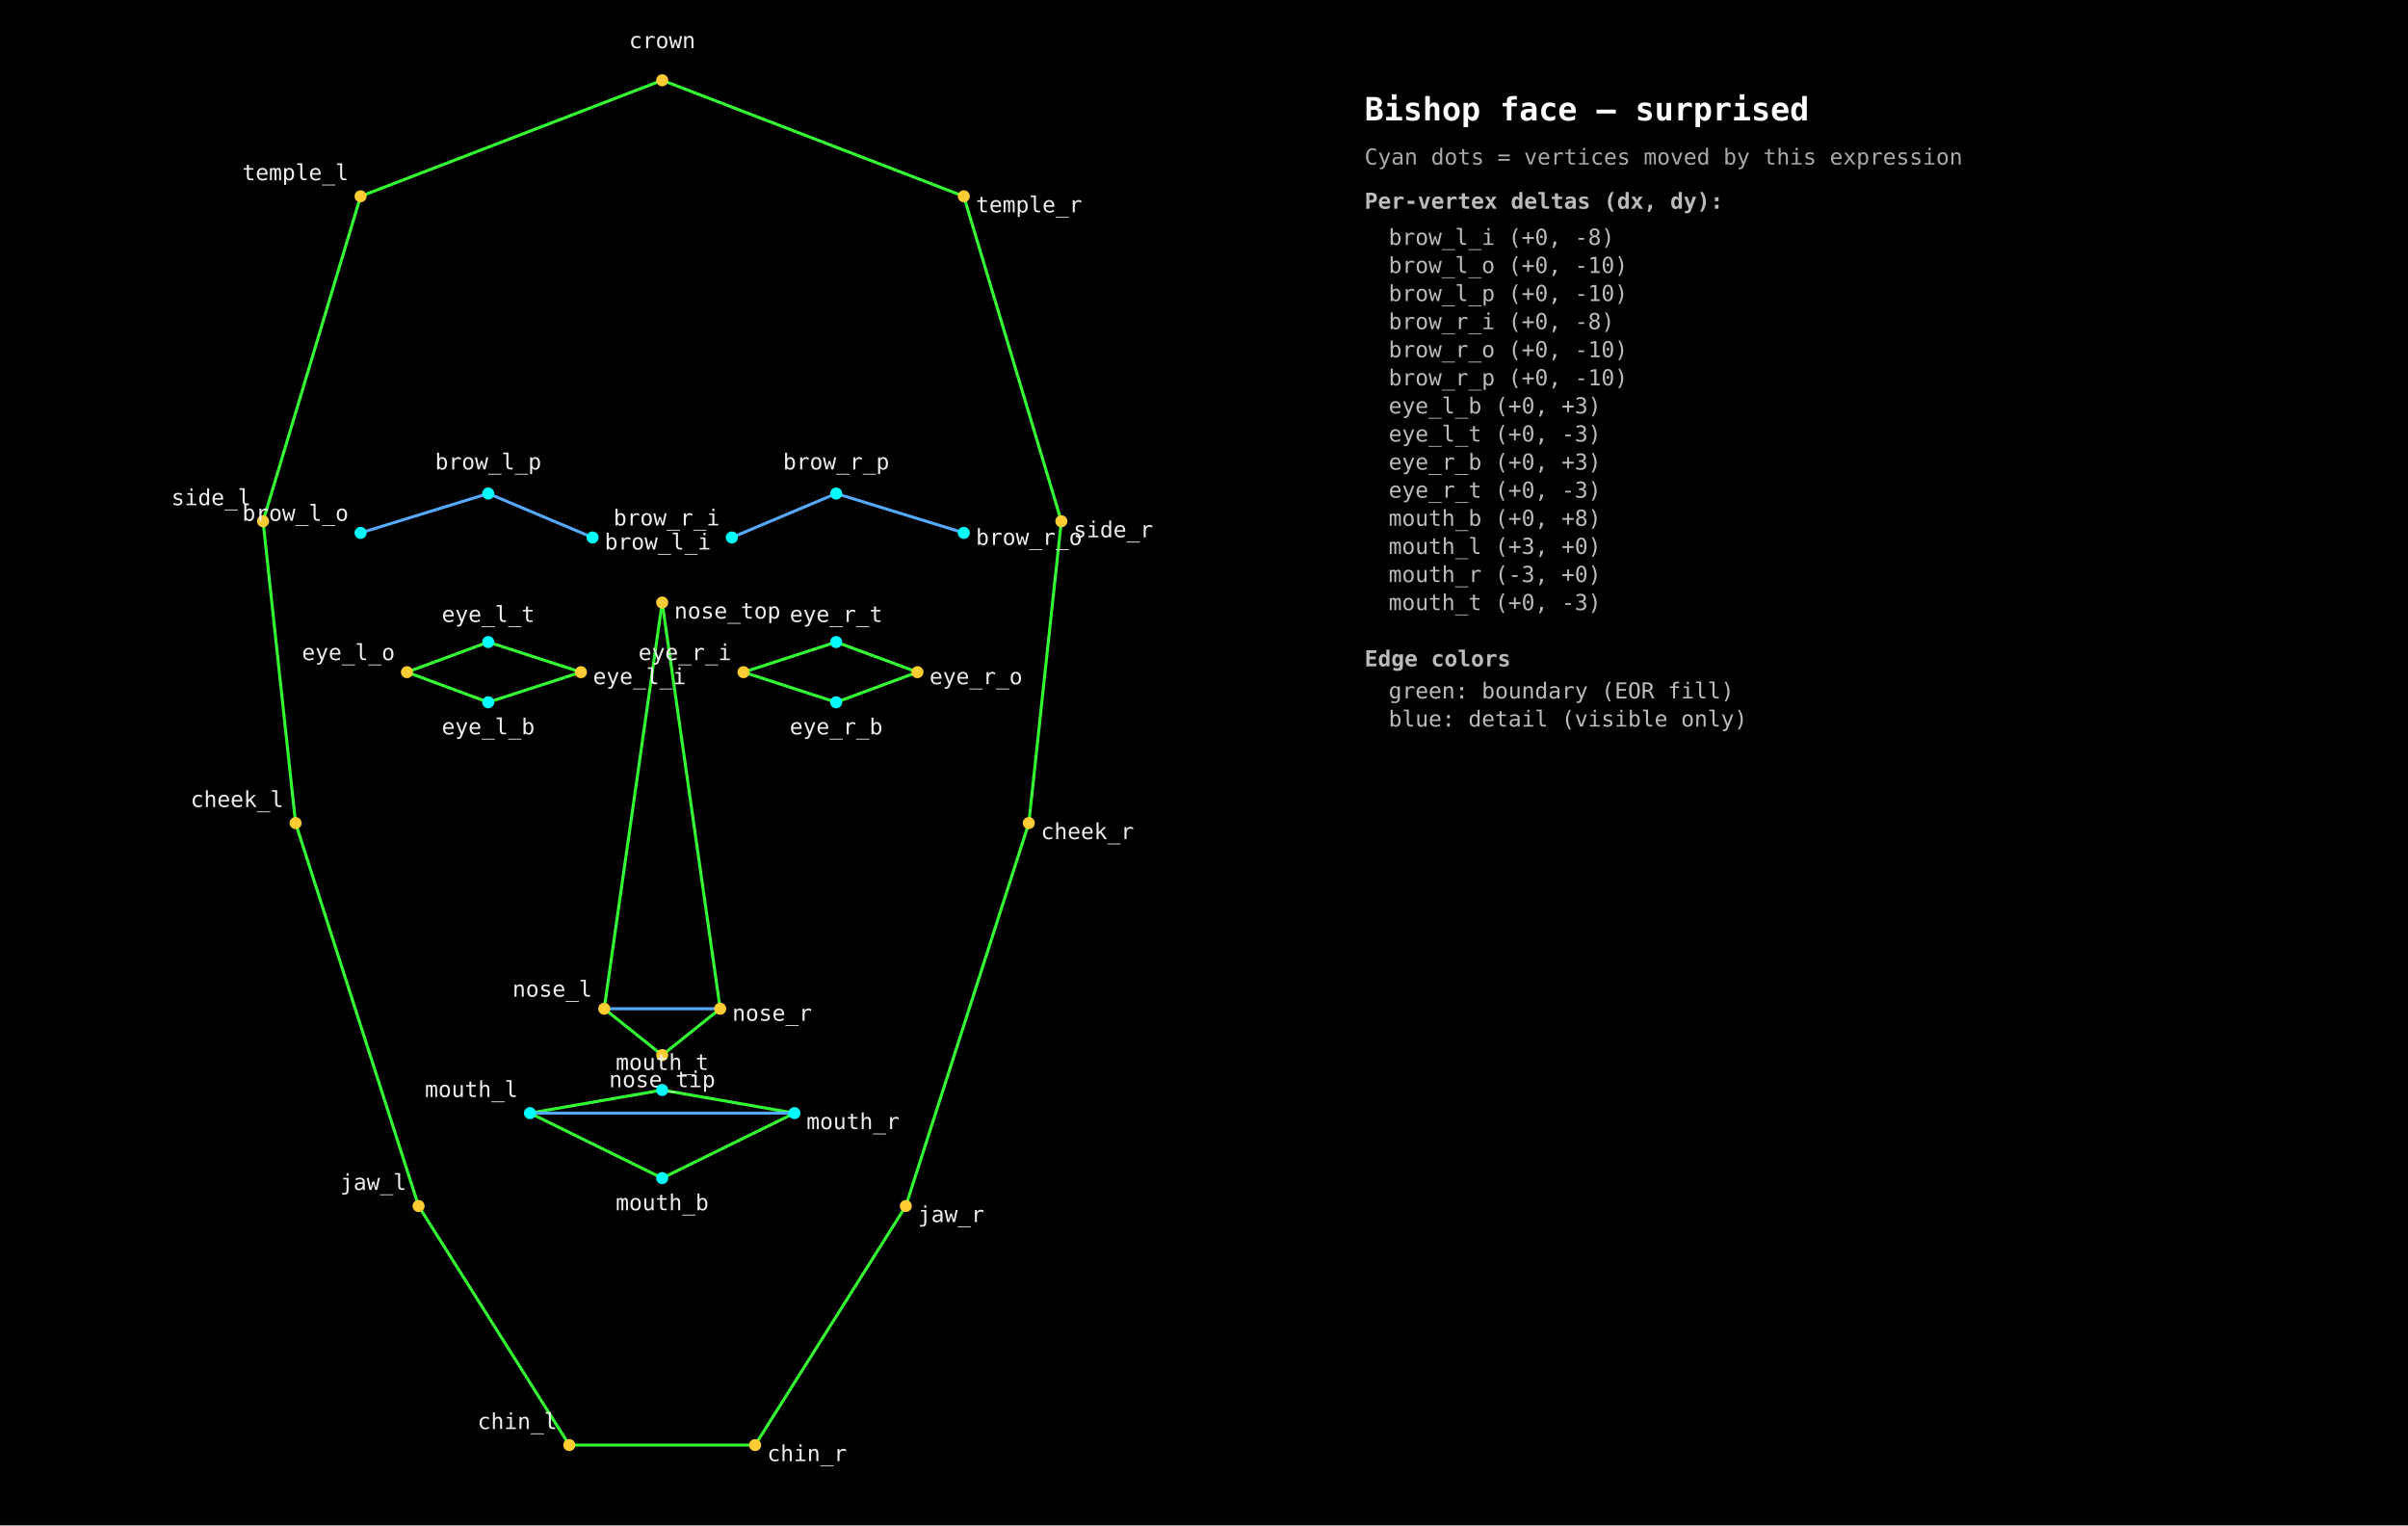
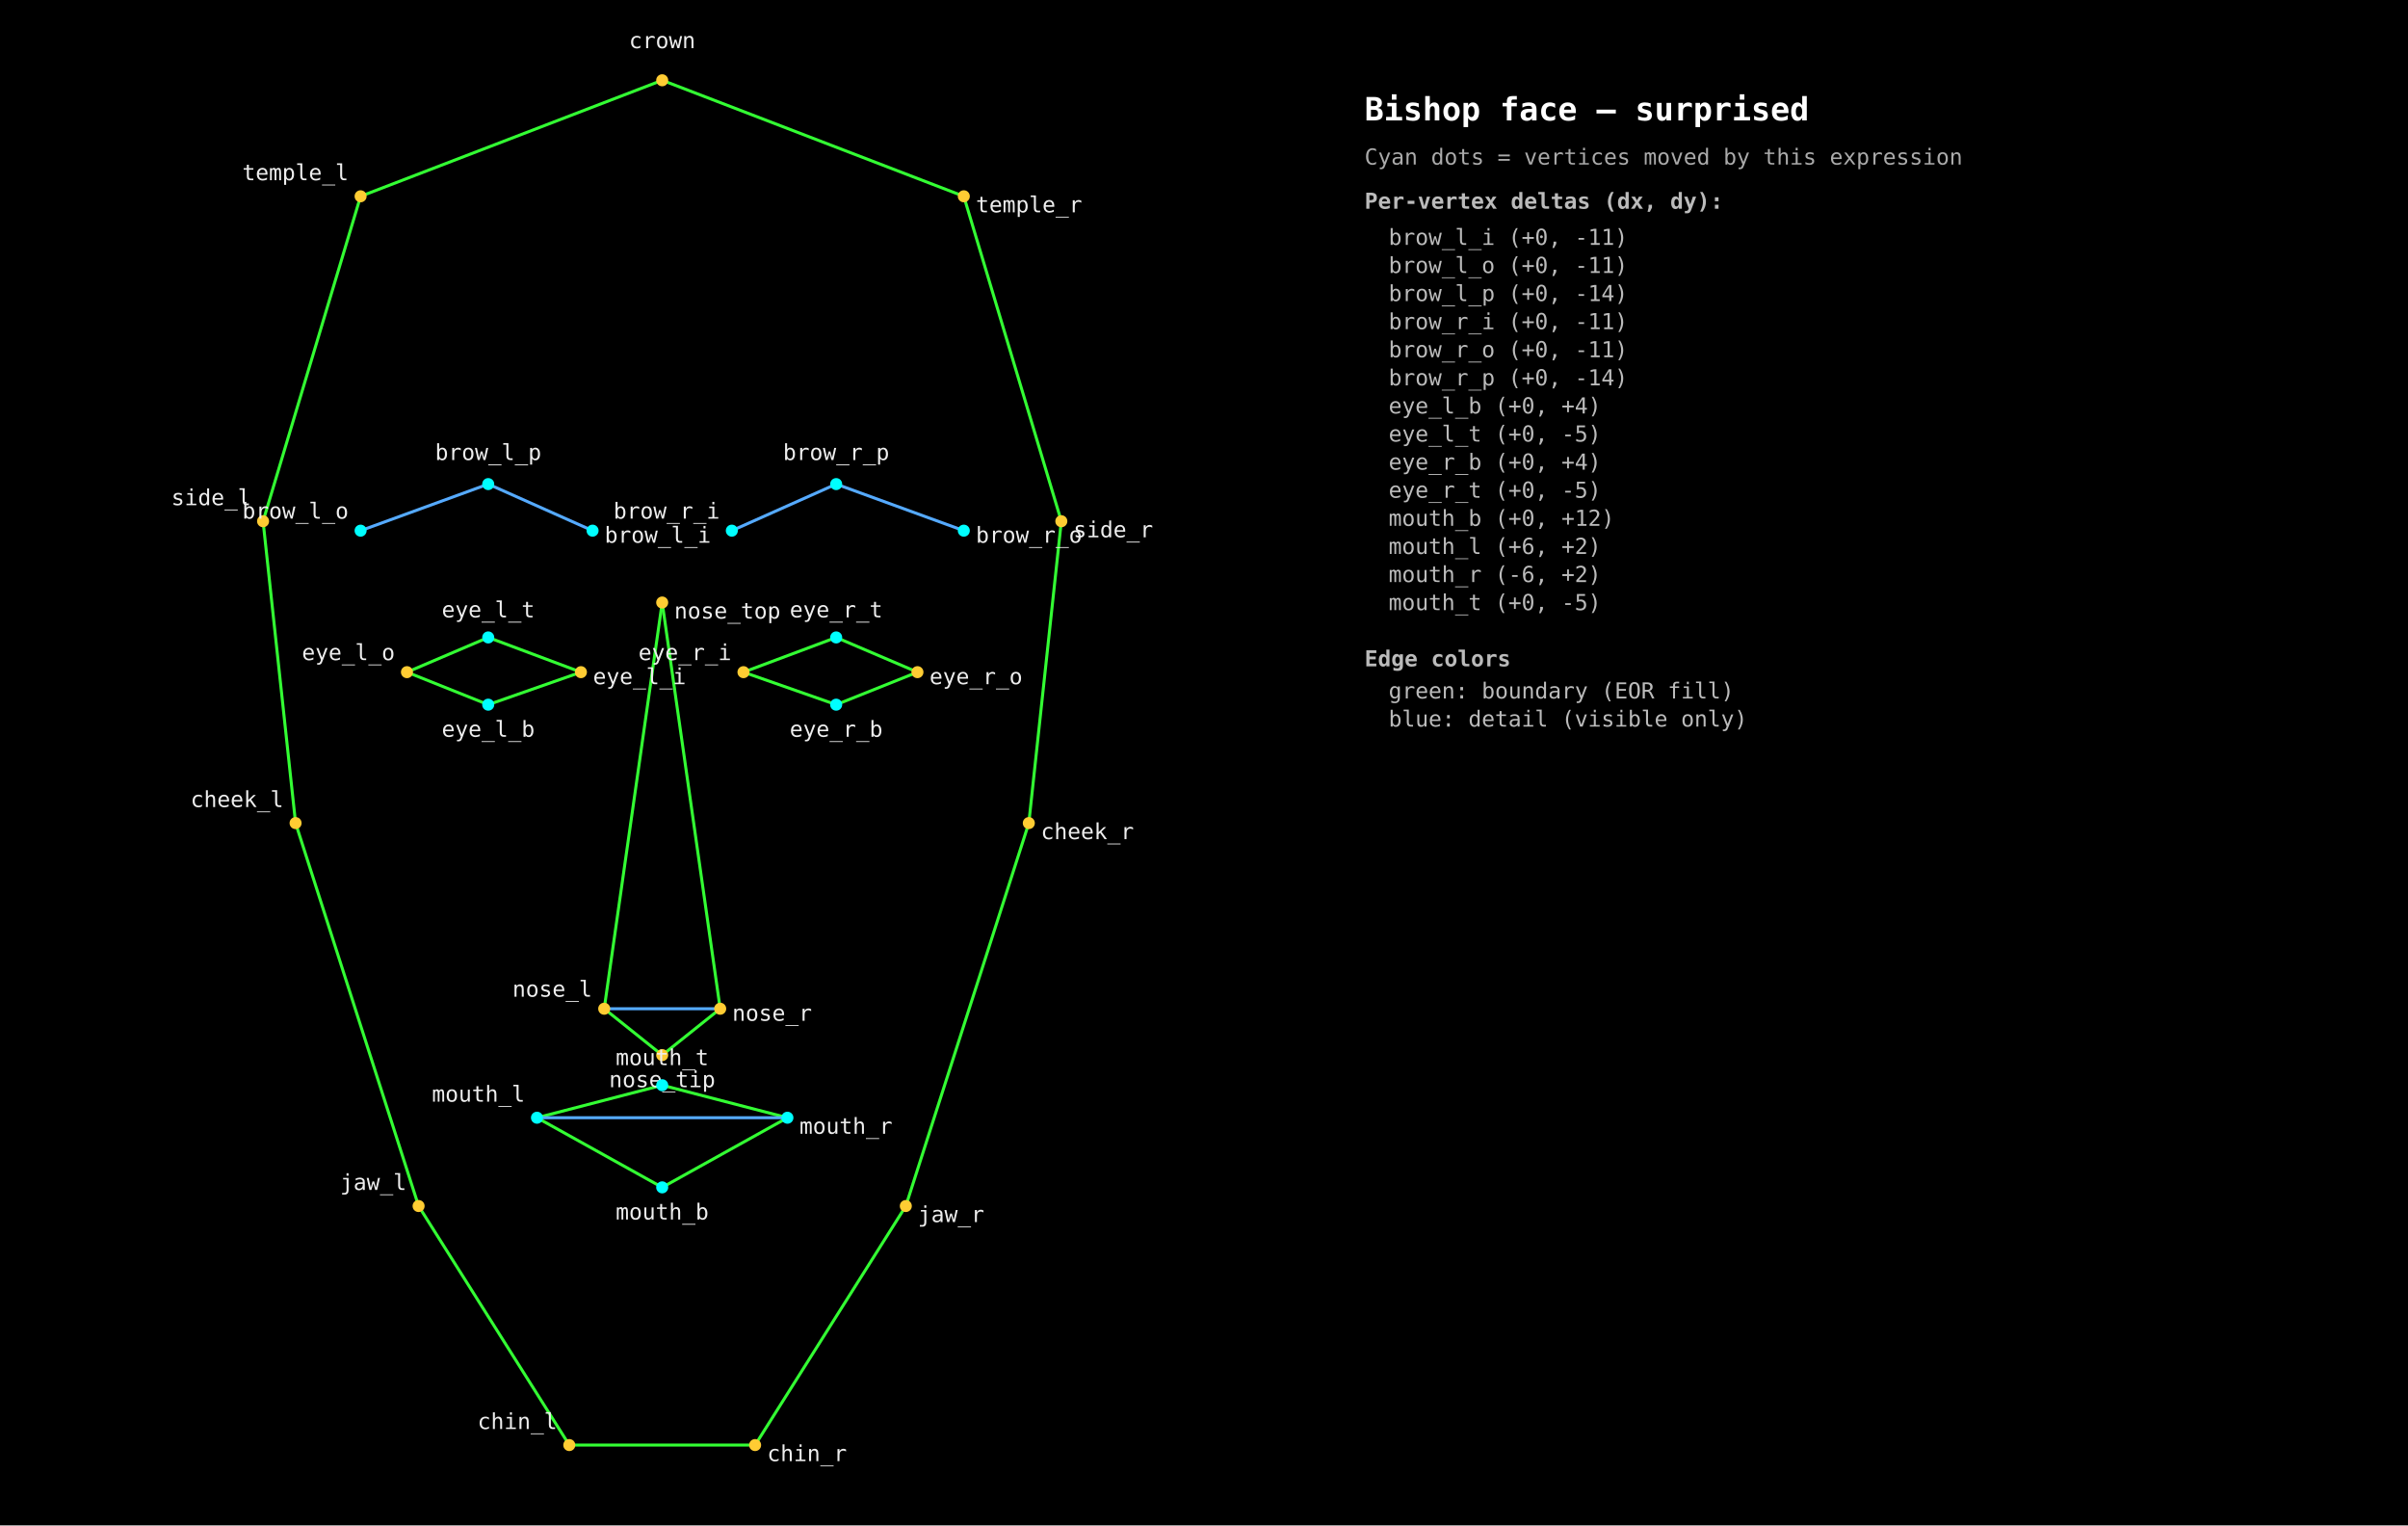
<svg xmlns="http://www.w3.org/2000/svg" width="1200" height="760" viewBox="0 0 1200 760">
  <rect width="100%" height="100%" fill="#000" />
  <style>.bnd{stroke:#3f3;stroke-width:1.5;fill:none}.det{stroke:#5af;stroke-width:1.5;fill:none}.vert{fill:#fc3;stroke:none}.lbl{fill:#eee;font-family:monospace;font-size:11px}.title{fill:#fff;font-family:monospace;font-size:16px;font-weight:bold}.subtitle{fill:#aaa;font-family:monospace;font-size:11px}.legend{fill:#bbb;font-family:monospace;font-size:11px}</style>
  <line class="bnd" x1="330.0" y1="40.0" x2="179.7" y2="97.8" />
  <line class="bnd" x1="179.7" y1="97.8" x2="131.1" y2="259.7" />
  <line class="bnd" x1="131.1" y1="259.7" x2="147.3" y2="410.1" />
  <line class="bnd" x1="147.3" y1="410.1" x2="208.6" y2="600.9" />
  <line class="bnd" x1="208.6" y1="600.9" x2="283.7" y2="720.0" />
  <line class="bnd" x1="283.7" y1="720.0" x2="376.3" y2="720.0" />
  <line class="bnd" x1="376.3" y1="720.0" x2="451.4" y2="600.9" />
  <line class="bnd" x1="451.4" y1="600.9" x2="512.7" y2="410.1" />
  <line class="bnd" x1="512.7" y1="410.1" x2="528.9" y2="259.7" />
  <line class="bnd" x1="528.9" y1="259.7" x2="480.3" y2="97.8" />
  <line class="bnd" x1="480.3" y1="97.8" x2="330.0" y2="40.0" />
-   <line class="det" x1="179.7" y1="265.5" x2="243.3" y2="245.9" />
-   <line class="det" x1="243.3" y1="245.9" x2="295.3" y2="267.8" />
-   <line class="det" x1="364.7" y1="267.8" x2="416.7" y2="245.9" />
-   <line class="det" x1="416.7" y1="245.9" x2="480.3" y2="265.5" />
-   <line class="bnd" x1="202.8" y1="334.9" x2="243.3" y2="319.9" />
-   <line class="bnd" x1="243.3" y1="319.9" x2="289.5" y2="334.9" />
-   <line class="bnd" x1="289.5" y1="334.9" x2="243.3" y2="349.9" />
-   <line class="bnd" x1="243.3" y1="349.9" x2="202.8" y2="334.9" />
-   <line class="bnd" x1="370.5" y1="334.9" x2="416.7" y2="319.9" />
-   <line class="bnd" x1="416.7" y1="319.9" x2="457.2" y2="334.9" />
-   <line class="bnd" x1="457.2" y1="334.9" x2="416.7" y2="349.9" />
-   <line class="bnd" x1="416.7" y1="349.9" x2="370.5" y2="334.9" />
+   <line class="det" x1="179.7" y1="264.4" x2="243.3" y2="241.2" />
+   <line class="det" x1="243.3" y1="241.2" x2="295.3" y2="264.4" />
+   <line class="det" x1="364.7" y1="264.4" x2="416.7" y2="241.2" />
+   <line class="det" x1="416.7" y1="241.2" x2="480.3" y2="264.4" />
+   <line class="bnd" x1="202.8" y1="334.9" x2="243.3" y2="317.6" />
+   <line class="bnd" x1="243.3" y1="317.6" x2="289.5" y2="334.9" />
+   <line class="bnd" x1="289.5" y1="334.9" x2="243.3" y2="351.1" />
+   <line class="bnd" x1="243.3" y1="351.1" x2="202.8" y2="334.9" />
+   <line class="bnd" x1="370.5" y1="334.9" x2="416.7" y2="317.6" />
+   <line class="bnd" x1="416.7" y1="317.6" x2="457.2" y2="334.9" />
+   <line class="bnd" x1="457.2" y1="334.9" x2="416.7" y2="351.1" />
+   <line class="bnd" x1="416.7" y1="351.1" x2="370.5" y2="334.9" />
  <line class="bnd" x1="330.0" y1="300.2" x2="301.1" y2="502.6" />
  <line class="bnd" x1="330.0" y1="300.2" x2="358.9" y2="502.6" />
  <line class="bnd" x1="301.1" y1="502.6" x2="330.0" y2="525.7" />
  <line class="bnd" x1="358.9" y1="502.6" x2="330.0" y2="525.7" />
  <line class="det" x1="301.1" y1="502.6" x2="358.9" y2="502.6" />
-   <line class="bnd" x1="264.1" y1="554.6" x2="330.0" y2="543.1" />
-   <line class="bnd" x1="330.0" y1="543.1" x2="395.9" y2="554.6" />
-   <line class="bnd" x1="395.9" y1="554.6" x2="330.0" y2="587.0" />
-   <line class="bnd" x1="330.0" y1="587.0" x2="264.1" y2="554.6" />
-   <line class="det" x1="264.1" y1="554.6" x2="395.9" y2="554.6" />
+   <line class="bnd" x1="267.6" y1="556.9" x2="330.0" y2="540.7" />
+   <line class="bnd" x1="330.0" y1="540.7" x2="392.4" y2="556.9" />
+   <line class="bnd" x1="392.4" y1="556.9" x2="330.0" y2="591.6" />
+   <line class="bnd" x1="330.0" y1="591.6" x2="267.6" y2="556.9" />
+   <line class="det" x1="267.6" y1="556.9" x2="392.4" y2="556.9" />
  <circle cx="330.0" cy="40.0" r="3" fill="#fc3" />
  <text class="lbl" x="330.0" y="24.0" text-anchor="middle">crown</text>
  <circle cx="179.7" cy="97.8" r="3" fill="#fc3" />
  <text class="lbl" x="173.7" y="89.8" text-anchor="end">temple_l</text>
  <circle cx="480.3" cy="97.8" r="3" fill="#fc3" />
  <text class="lbl" x="486.3" y="105.8" text-anchor="start">temple_r</text>
  <circle cx="131.1" cy="259.7" r="3" fill="#fc3" />
  <text class="lbl" x="125.1" y="251.7" text-anchor="end">side_l</text>
  <circle cx="528.9" cy="259.7" r="3" fill="#fc3" />
  <text class="lbl" x="534.9" y="267.7" text-anchor="start">side_r</text>
  <circle cx="147.3" cy="410.1" r="3" fill="#fc3" />
  <text class="lbl" x="141.3" y="402.1" text-anchor="end">cheek_l</text>
  <circle cx="512.7" cy="410.1" r="3" fill="#fc3" />
  <text class="lbl" x="518.7" y="418.1" text-anchor="start">cheek_r</text>
  <circle cx="208.6" cy="600.9" r="3" fill="#fc3" />
  <text class="lbl" x="202.6" y="592.9" text-anchor="end">jaw_l</text>
  <circle cx="451.4" cy="600.9" r="3" fill="#fc3" />
  <text class="lbl" x="457.4" y="608.9" text-anchor="start">jaw_r</text>
  <circle cx="283.7" cy="720.0" r="3" fill="#fc3" />
  <text class="lbl" x="277.7" y="712.0" text-anchor="end">chin_l</text>
  <circle cx="376.3" cy="720.0" r="3" fill="#fc3" />
  <text class="lbl" x="382.3" y="728.0" text-anchor="start">chin_r</text>
-   <circle cx="179.7" cy="265.5" r="3" fill="#0ff" />
-   <text class="lbl" x="173.7" y="259.5" text-anchor="end">brow_l_o</text>
-   <circle cx="243.3" cy="245.9" r="3" fill="#0ff" />
-   <text class="lbl" x="243.3" y="233.9" text-anchor="middle">brow_l_p</text>
-   <circle cx="295.3" cy="267.8" r="3" fill="#0ff" />
-   <text class="lbl" x="301.3" y="273.8" text-anchor="start">brow_l_i</text>
-   <circle cx="364.7" cy="267.8" r="3" fill="#0ff" />
-   <text class="lbl" x="358.7" y="261.8" text-anchor="end">brow_r_i</text>
-   <circle cx="416.7" cy="245.9" r="3" fill="#0ff" />
-   <text class="lbl" x="416.7" y="233.9" text-anchor="middle">brow_r_p</text>
-   <circle cx="480.3" cy="265.5" r="3" fill="#0ff" />
-   <text class="lbl" x="486.3" y="271.5" text-anchor="start">brow_r_o</text>
+   <circle cx="179.7" cy="264.4" r="3" fill="#0ff" />
+   <text class="lbl" x="173.7" y="258.4" text-anchor="end">brow_l_o</text>
+   <circle cx="243.3" cy="241.2" r="3" fill="#0ff" />
+   <text class="lbl" x="243.3" y="229.2" text-anchor="middle">brow_l_p</text>
+   <circle cx="295.3" cy="264.4" r="3" fill="#0ff" />
+   <text class="lbl" x="301.3" y="270.4" text-anchor="start">brow_l_i</text>
+   <circle cx="364.7" cy="264.4" r="3" fill="#0ff" />
+   <text class="lbl" x="358.7" y="258.4" text-anchor="end">brow_r_i</text>
+   <circle cx="416.7" cy="241.2" r="3" fill="#0ff" />
+   <text class="lbl" x="416.7" y="229.2" text-anchor="middle">brow_r_p</text>
+   <circle cx="480.3" cy="264.4" r="3" fill="#0ff" />
+   <text class="lbl" x="486.3" y="270.4" text-anchor="start">brow_r_o</text>
  <circle cx="202.8" cy="334.9" r="3" fill="#fc3" />
  <text class="lbl" x="196.8" y="328.9" text-anchor="end">eye_l_o</text>
-   <circle cx="243.3" cy="319.9" r="3" fill="#0ff" />
-   <text class="lbl" x="243.3" y="309.9" text-anchor="middle">eye_l_t</text>
+   <circle cx="243.3" cy="317.6" r="3" fill="#0ff" />
+   <text class="lbl" x="243.3" y="307.6" text-anchor="middle">eye_l_t</text>
  <circle cx="289.5" cy="334.9" r="3" fill="#fc3" />
  <text class="lbl" x="295.5" y="340.9" text-anchor="start">eye_l_i</text>
-   <circle cx="243.3" cy="349.9" r="3" fill="#0ff" />
-   <text class="lbl" x="243.3" y="365.9" text-anchor="middle">eye_l_b</text>
+   <circle cx="243.3" cy="351.1" r="3" fill="#0ff" />
+   <text class="lbl" x="243.3" y="367.1" text-anchor="middle">eye_l_b</text>
  <circle cx="370.5" cy="334.9" r="3" fill="#fc3" />
  <text class="lbl" x="364.5" y="328.9" text-anchor="end">eye_r_i</text>
-   <circle cx="416.7" cy="319.9" r="3" fill="#0ff" />
-   <text class="lbl" x="416.7" y="309.9" text-anchor="middle">eye_r_t</text>
+   <circle cx="416.7" cy="317.6" r="3" fill="#0ff" />
+   <text class="lbl" x="416.7" y="307.6" text-anchor="middle">eye_r_t</text>
  <circle cx="457.2" cy="334.9" r="3" fill="#fc3" />
  <text class="lbl" x="463.2" y="340.9" text-anchor="start">eye_r_o</text>
-   <circle cx="416.7" cy="349.9" r="3" fill="#0ff" />
-   <text class="lbl" x="416.7" y="365.9" text-anchor="middle">eye_r_b</text>
+   <circle cx="416.7" cy="351.1" r="3" fill="#0ff" />
+   <text class="lbl" x="416.7" y="367.1" text-anchor="middle">eye_r_b</text>
  <circle cx="330.0" cy="300.2" r="3" fill="#fc3" />
  <text class="lbl" x="336.0" y="308.2" text-anchor="start">nose_top</text>
  <circle cx="301.1" cy="502.6" r="3" fill="#fc3" />
  <text class="lbl" x="295.1" y="496.6" text-anchor="end">nose_l</text>
  <circle cx="358.9" cy="502.6" r="3" fill="#fc3" />
  <text class="lbl" x="364.9" y="508.6" text-anchor="start">nose_r</text>
  <circle cx="330.0" cy="525.7" r="3" fill="#fc3" />
  <text class="lbl" x="330.0" y="541.7" text-anchor="middle">nose_tip</text>
-   <circle cx="264.1" cy="554.6" r="3" fill="#0ff" />
-   <text class="lbl" x="258.1" y="546.6" text-anchor="end">mouth_l</text>
-   <circle cx="330.0" cy="543.1" r="3" fill="#0ff" />
-   <text class="lbl" x="330.0" y="533.1" text-anchor="middle">mouth_t</text>
-   <circle cx="395.9" cy="554.6" r="3" fill="#0ff" />
-   <text class="lbl" x="401.9" y="562.6" text-anchor="start">mouth_r</text>
-   <circle cx="330.0" cy="587.0" r="3" fill="#0ff" />
-   <text class="lbl" x="330.0" y="603.0" text-anchor="middle">mouth_b</text>
+   <circle cx="267.6" cy="556.9" r="3" fill="#0ff" />
+   <text class="lbl" x="261.6" y="548.9" text-anchor="end">mouth_l</text>
+   <circle cx="330.0" cy="540.7" r="3" fill="#0ff" />
+   <text class="lbl" x="330.0" y="530.7" text-anchor="middle">mouth_t</text>
+   <circle cx="392.4" cy="556.9" r="3" fill="#0ff" />
+   <text class="lbl" x="398.4" y="564.9" text-anchor="start">mouth_r</text>
+   <circle cx="330.0" cy="591.6" r="3" fill="#0ff" />
+   <text class="lbl" x="330.0" y="607.6" text-anchor="middle">mouth_b</text>
  <text class="title" x="680" y="60">Bishop face — surprised</text>
  <text class="subtitle" x="680" y="82">Cyan dots = vertices moved by this expression</text>
  <text class="legend" x="680" y="104" style="font-weight:bold">Per-vertex deltas (dx, dy):</text>
-   <text class="legend" x="692" y="122">brow_l_i   (+0, -8)</text>
-   <text class="legend" x="692" y="136">brow_l_o   (+0, -10)</text>
-   <text class="legend" x="692" y="150">brow_l_p   (+0, -10)</text>
-   <text class="legend" x="692" y="164">brow_r_i   (+0, -8)</text>
-   <text class="legend" x="692" y="178">brow_r_o   (+0, -10)</text>
-   <text class="legend" x="692" y="192">brow_r_p   (+0, -10)</text>
-   <text class="legend" x="692" y="206">eye_l_b    (+0, +3)</text>
-   <text class="legend" x="692" y="220">eye_l_t    (+0, -3)</text>
-   <text class="legend" x="692" y="234">eye_r_b    (+0, +3)</text>
-   <text class="legend" x="692" y="248">eye_r_t    (+0, -3)</text>
-   <text class="legend" x="692" y="262">mouth_b    (+0, +8)</text>
-   <text class="legend" x="692" y="276">mouth_l    (+3, +0)</text>
-   <text class="legend" x="692" y="290">mouth_r    (-3, +0)</text>
-   <text class="legend" x="692" y="304">mouth_t    (+0, -3)</text>
+   <text class="legend" x="692" y="122">brow_l_i   (+0, -11)</text>
+   <text class="legend" x="692" y="136">brow_l_o   (+0, -11)</text>
+   <text class="legend" x="692" y="150">brow_l_p   (+0, -14)</text>
+   <text class="legend" x="692" y="164">brow_r_i   (+0, -11)</text>
+   <text class="legend" x="692" y="178">brow_r_o   (+0, -11)</text>
+   <text class="legend" x="692" y="192">brow_r_p   (+0, -14)</text>
+   <text class="legend" x="692" y="206">eye_l_b    (+0, +4)</text>
+   <text class="legend" x="692" y="220">eye_l_t    (+0, -5)</text>
+   <text class="legend" x="692" y="234">eye_r_b    (+0, +4)</text>
+   <text class="legend" x="692" y="248">eye_r_t    (+0, -5)</text>
+   <text class="legend" x="692" y="262">mouth_b    (+0, +12)</text>
+   <text class="legend" x="692" y="276">mouth_l    (+6, +2)</text>
+   <text class="legend" x="692" y="290">mouth_r    (-6, +2)</text>
+   <text class="legend" x="692" y="304">mouth_t    (+0, -5)</text>
  <text class="legend" x="680" y="332" style="font-weight:bold">Edge colors</text>
  <text class="legend" x="692" y="348" fill="#3f3">green: boundary (EOR fill)</text>
  <text class="legend" x="692" y="362" fill="#5af">blue:  detail (visible only)</text>
</svg>
